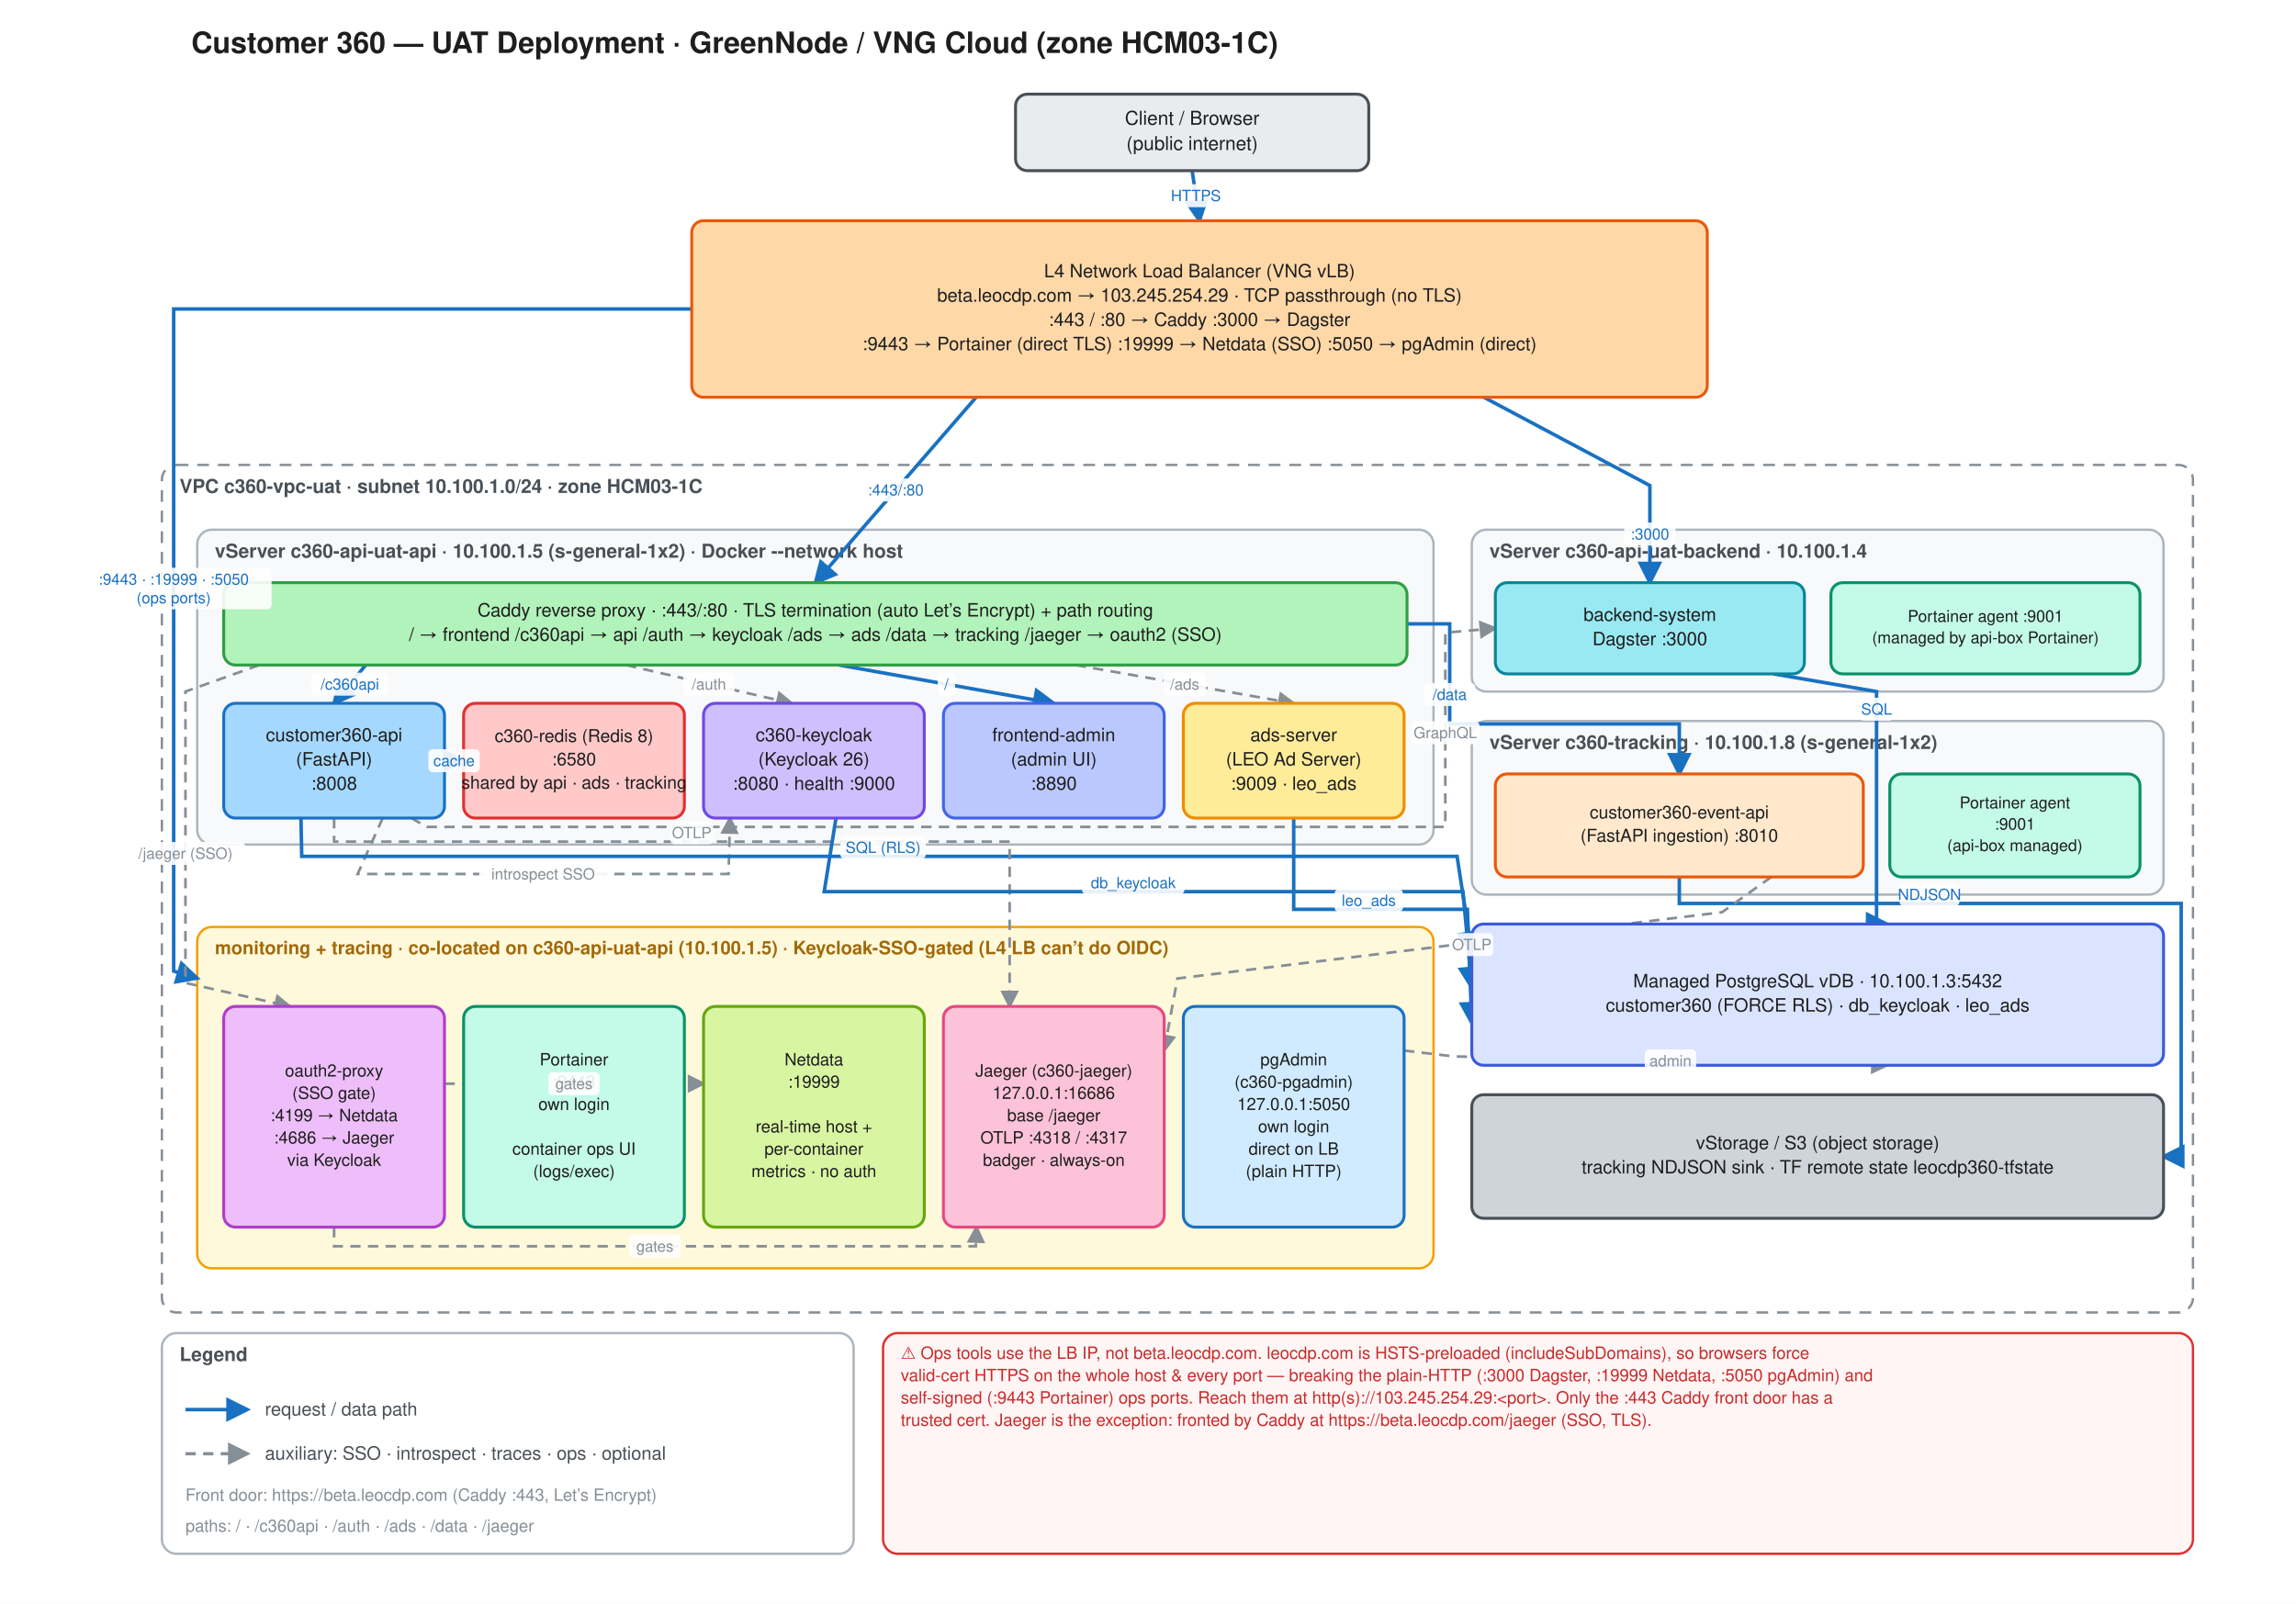
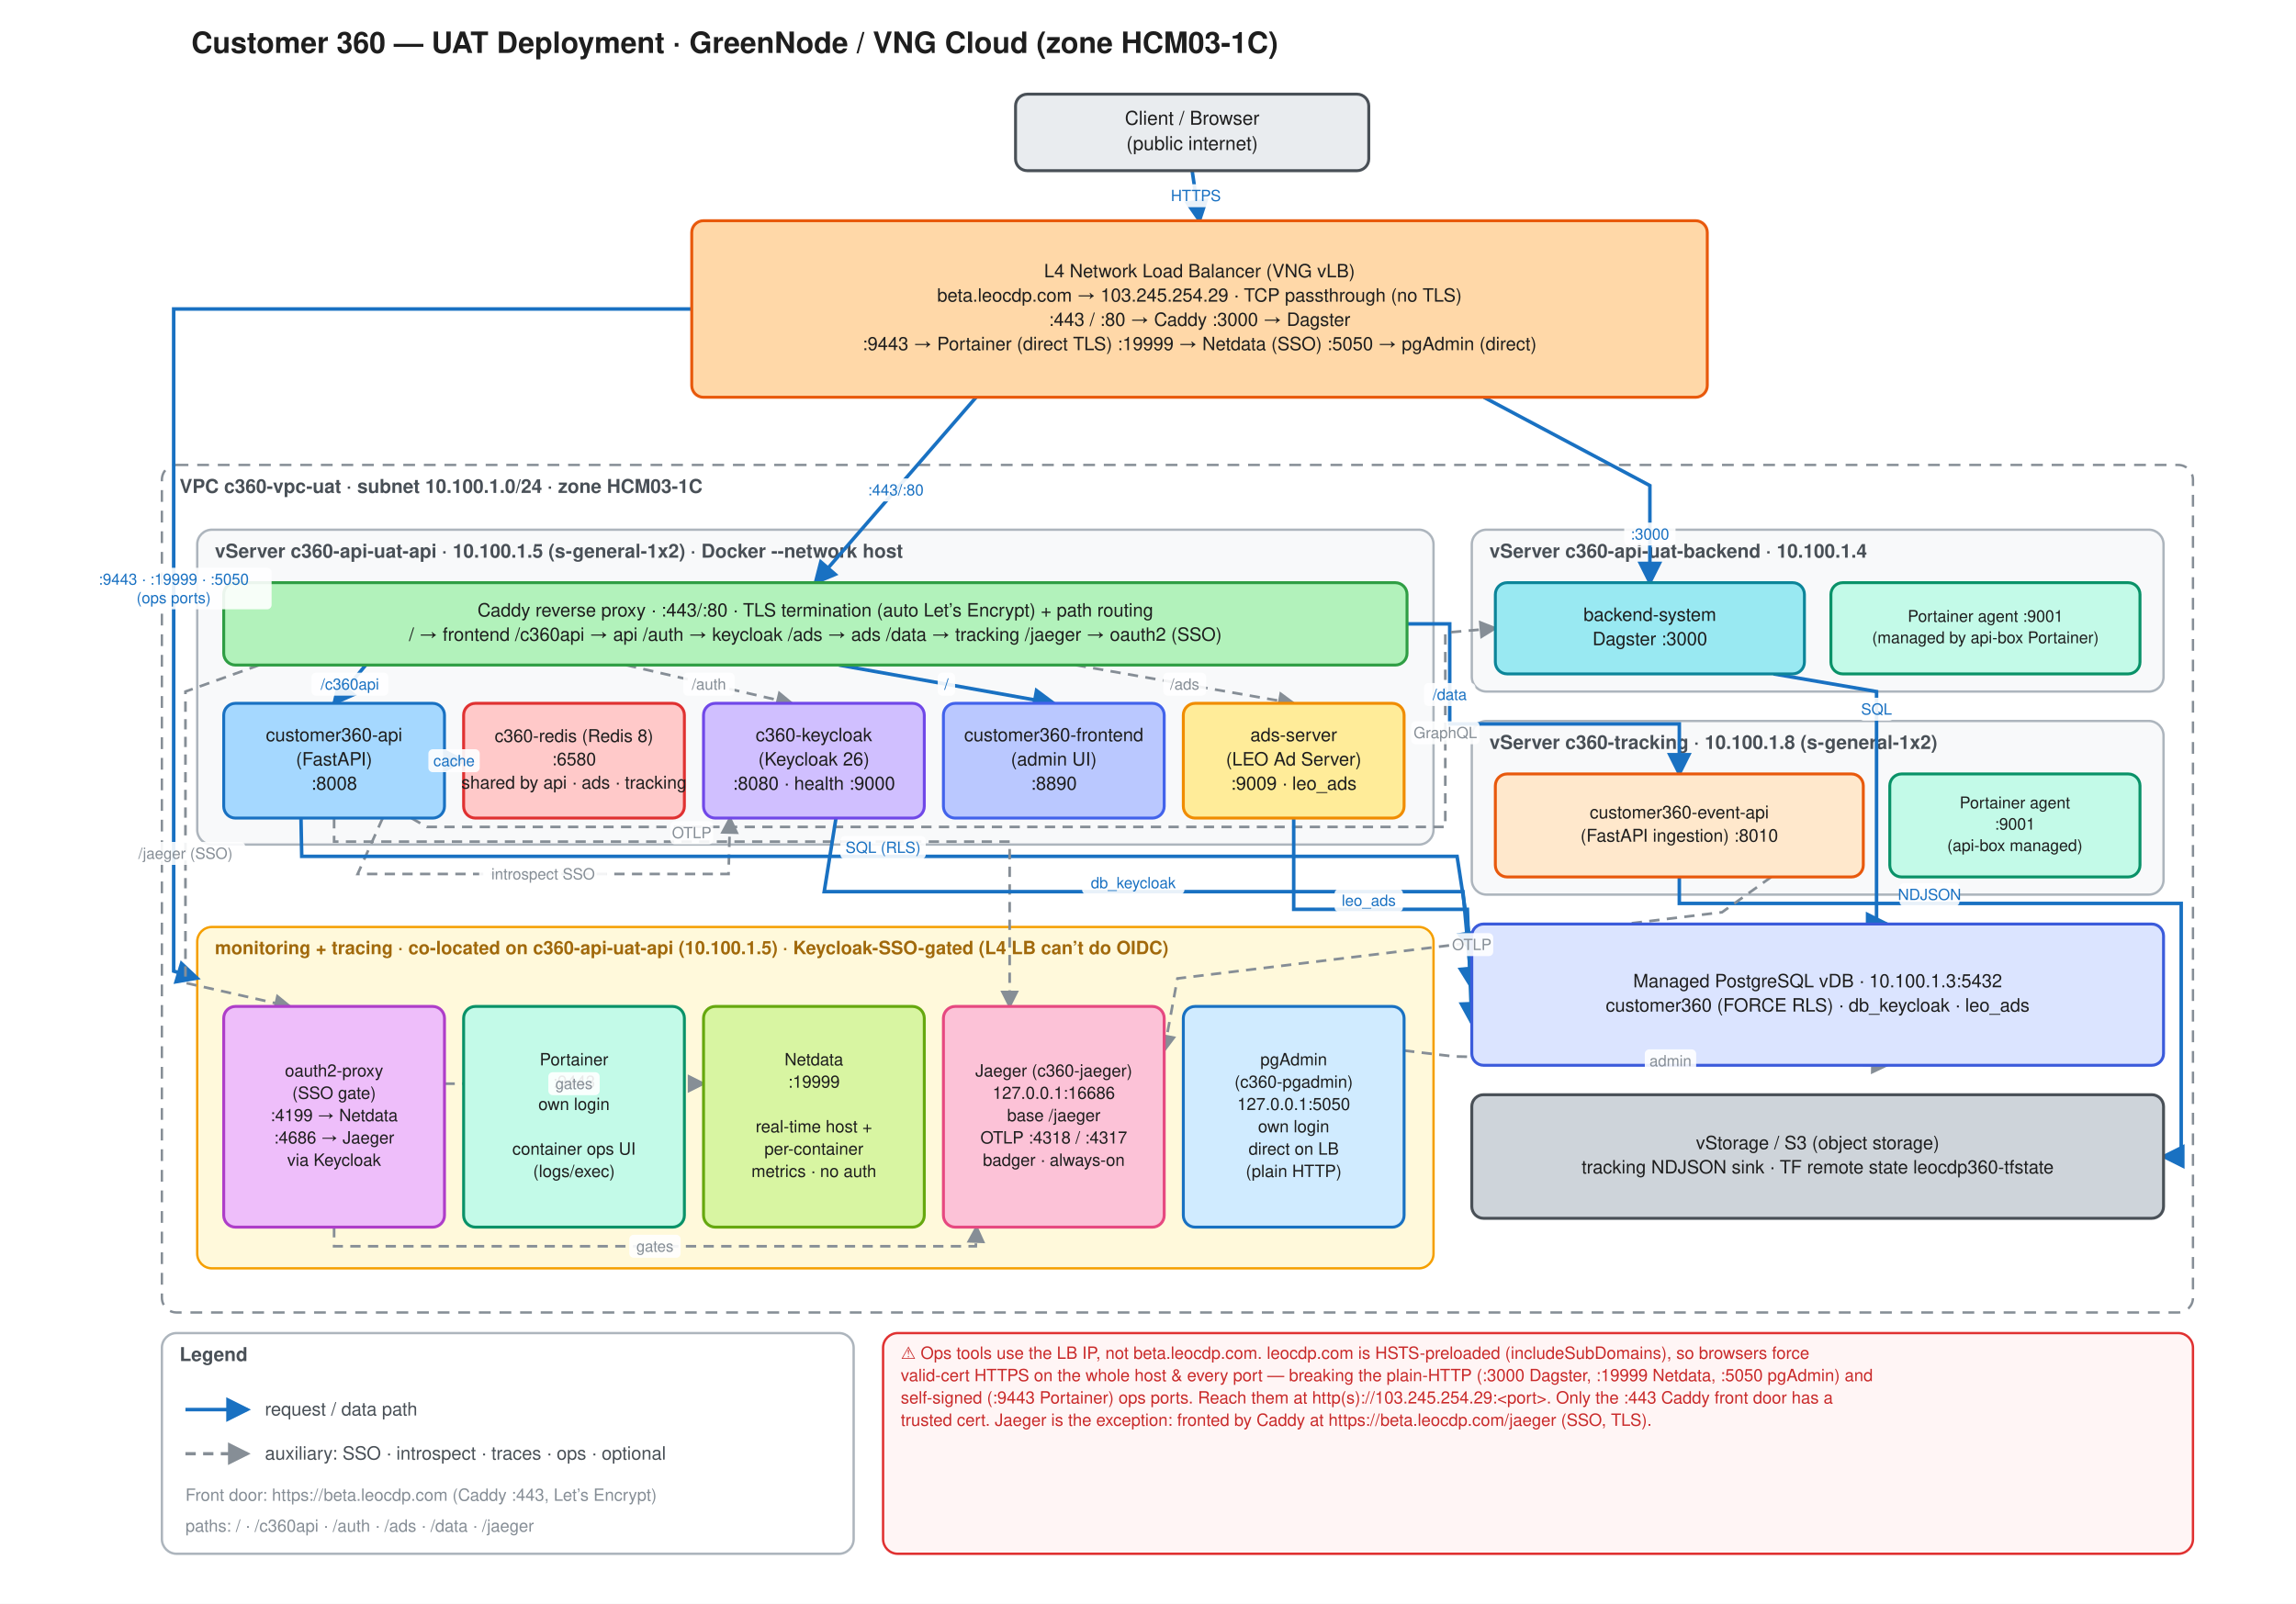
<svg xmlns="http://www.w3.org/2000/svg" width="1560" height="1090" viewBox="0 0 1560 1090" font-family="Helvetica,Arial,sans-serif">
  <rect width="1560" height="1090" fill="#ffffff" />
  <defs>
    <marker id="ah1971c2" viewBox="0 0 10 10" refX="8.5" refY="5" markerWidth="7" markerHeight="7" orient="auto-start-reverse">
      <path d="M0,0 L10,5 L0,10 z" fill="#1971c2" />
    </marker>
    <marker id="ah868e96" viewBox="0 0 10 10" refX="8.5" refY="5" markerWidth="7" markerHeight="7" orient="auto-start-reverse">
      <path d="M0,0 L10,5 L0,10 z" fill="#868e96" />
    </marker>
  </defs>
  <rect x="110" y="316" width="1380" height="576" rx="10" fill="none" stroke="#868e96" stroke-width="1.6" stroke-dasharray="8 6" />
  <text x="122" y="335" font-size="13" font-weight="700" fill="#495057" font-family="Helvetica,Arial,sans-serif">VPC  c360-vpc-uat  ·  subnet 10.100.1.0/24  ·  zone HCM03-1C</text>
  <rect x="134" y="360" width="840" height="214" rx="10" fill="#f8f9fa" stroke="#adb5bd" stroke-width="1.6" />
  <text x="146" y="379" font-size="13" font-weight="700" fill="#495057" font-family="Helvetica,Arial,sans-serif">vServer  c360-api-uat-api  ·  10.100.1.5  (s-general-1x2)  ·  Docker --network host</text>
  <rect x="134" y="630" width="840" height="232" rx="10" fill="#fff9db" stroke="#f59f00" stroke-width="1.6" />
  <text x="146" y="648.5" font-size="12.5" font-weight="700" fill="#a1690b" font-family="Helvetica,Arial,sans-serif">monitoring + tracing  ·  co-located on c360-api-uat-api (10.100.1.5)  ·  Keycloak-SSO-gated (L4 LB can’t do OIDC)</text>
  <rect x="1000" y="360" width="470" height="110" rx="10" fill="#f8f9fa" stroke="#adb5bd" stroke-width="1.6" />
  <text x="1012" y="379" font-size="13" font-weight="700" fill="#495057" font-family="Helvetica,Arial,sans-serif">vServer  c360-api-uat-backend  ·  10.100.1.4</text>
  <rect x="1000" y="490" width="470" height="118" rx="10" fill="#f8f9fa" stroke="#adb5bd" stroke-width="1.6" />
  <text x="1012" y="509" font-size="13" font-weight="700" fill="#495057" font-family="Helvetica,Arial,sans-serif">vServer  c360-tracking  ·  10.100.1.8  (s-general-1x2)</text>
  <rect x="110" y="906" width="470" height="150" rx="10" fill="#ffffff" stroke="#adb5bd" stroke-width="1.6" />
  <text x="122" y="925" font-size="13" font-weight="700" fill="#495057" font-family="Helvetica,Arial,sans-serif">Legend</text>
  <rect x="600" y="906" width="890" height="150" rx="10" fill="#fff5f5" stroke="#e03131" stroke-width="1.6" />
  <text x="612" y="923.5" font-size="11.5" fill="#c92a2a" font-family="Helvetica,Arial,sans-serif">⚠ Ops tools use the LB IP, not beta.leocdp.com. leocdp.com is HSTS-preloaded (includeSubDomains), so browsers force</text>
  <text x="612" y="938.68" font-size="11.5" fill="#c92a2a" font-family="Helvetica,Arial,sans-serif">valid-cert HTTPS on the whole host &amp; every port — breaking the plain-HTTP (:3000 Dagster, :19999 Netdata, :5050 pgAdmin) and</text>
  <text x="612" y="953.86" font-size="11.5" fill="#c92a2a" font-family="Helvetica,Arial,sans-serif">self-signed (:9443 Portainer) ops ports. Reach them at http(s)://103.245.254.29:&lt;port&gt;. Only the :443 Caddy front door has a</text>
  <text x="612" y="969.04" font-size="11.5" fill="#c92a2a" font-family="Helvetica,Arial,sans-serif">trusted cert. Jaeger is the exception: fronted by Caddy at https://beta.leocdp.com/jaeger (SSO, TLS).</text>
  <line x1="126" y1="958" x2="168" y2="958" stroke="#1971c2" stroke-width="2.4" marker-end="url(#ah1971c2)" />
  <text x="180" y="962" font-size="12.5" fill="#495057">request / data path</text>
  <line x1="126" y1="988" x2="168" y2="988" stroke="#868e96" stroke-width="2.2" stroke-dasharray="7 5" marker-end="url(#ah868e96)" />
  <text x="180" y="992" font-size="12.5" fill="#495057">auxiliary: SSO · introspect · traces · ops · optional</text>
  <text x="126" y="1020" font-size="11.5" fill="#868e96">Front door: https://beta.leocdp.com (Caddy :443, Let’s Encrypt)</text>
  <text x="126" y="1041" font-size="11.5" fill="#868e96">paths: / · /c360api · /auth · /ads · /data · /jaeger</text>
  <path d="M810,116 L815,150" fill="none" stroke="#1971c2" stroke-width="2.4" marker-end="url(#ah1971c2)" />
  <path d="M663.2,270 L554,396" fill="none" stroke="#1971c2" stroke-width="2.4" marker-end="url(#ah1971c2)" />
  <path d="M1008.2,270 L1121,330 L1121,396" fill="none" stroke="#1971c2" stroke-width="2.4" marker-end="url(#ah1971c2)" />
  <path d="M470,210 L118,210 L118,660 L134,664.8" fill="none" stroke="#1971c2" stroke-width="2.4" marker-end="url(#ah1971c2)" />
  <path d="M248.48,452 L227,478" fill="none" stroke="#1971c2" stroke-width="2.4" marker-end="url(#ah1971c2)" />
  <path d="M425.36,452 L538,478" fill="none" stroke="#868e96" stroke-width="1.8" stroke-dasharray="7 5" marker-end="url(#ah868e96)" />
  <path d="M570.08,452 L716,478" fill="none" stroke="#1971c2" stroke-width="2.4" marker-end="url(#ah1971c2)" />
  <path d="M730.88,452 L879,478" fill="none" stroke="#868e96" stroke-width="1.8" stroke-dasharray="7 5" marker-end="url(#ah868e96)" />
  <path d="M956,424 L985,424 L985,492 L1141,492 L1141,526" fill="none" stroke="#1971c2" stroke-width="2.4" marker-end="url(#ah1971c2)" />
  <path d="M176.12,452 L126,470 L126,668 L197,684" fill="none" stroke="#868e96" stroke-width="1.8" stroke-dasharray="7 5" marker-end="url(#ah868e96)" />
  <path d="M302,517 L315,517" fill="none" stroke="#1971c2" stroke-width="2.4" marker-end="url(#ah1971c2)" />
  <path d="M260,556 L243,594 L495,594 L496,556" fill="none" stroke="#868e96" stroke-width="1.8" stroke-dasharray="7 5" marker-end="url(#ah868e96)" />
  <path d="M204.5,556 L205,582 L990,582 L1000,647.2" fill="none" stroke="#1971c2" stroke-width="2.4" marker-end="url(#ah1971c2)" />
  <path d="M227,556 L227,572 L686,572 L686,684" fill="none" stroke="#868e96" stroke-width="1.8" stroke-dasharray="7 5" marker-end="url(#ah868e96)" />
  <path d="M279.5,556 L290,562 L982,562 L982,430 L1016,427" fill="none" stroke="#868e96" stroke-width="1.8" stroke-dasharray="7 5" marker-end="url(#ah868e96)" />
  <path d="M568,556 L560,606 L994,606 L1000,671.2" fill="none" stroke="#1971c2" stroke-width="2.4" marker-end="url(#ah1971c2)" />
  <path d="M879,556 L879,618 L997,618 L1000,695.2" fill="none" stroke="#1971c2" stroke-width="2.4" marker-end="url(#ah1971c2)" />
  <path d="M1205,458 L1275,470 L1275,628 L1282,628" fill="none" stroke="#1971c2" stroke-width="2.4" marker-end="url(#ah1971c2)" />
  <path d="M1141,596 L1141,614 L1482,614 L1482,786 L1470,786" fill="none" stroke="#1971c2" stroke-width="2.4" marker-end="url(#ah1971c2)" />
  <path d="M1203.5,596 L1170,620 L800,665 L791,714" fill="none" stroke="#868e96" stroke-width="1.8" stroke-dasharray="7 5" marker-end="url(#ah868e96)" />
  <path d="M302,736.5 L478,736.5" fill="none" stroke="#868e96" stroke-width="1.8" stroke-dasharray="7 5" marker-end="url(#ah868e96)" />
  <path d="M227,834 L227,847 L663,847 L663.5,834" fill="none" stroke="#868e96" stroke-width="1.8" stroke-dasharray="7 5" marker-end="url(#ah868e96)" />
  <path d="M954,714 L988,718 L1282,724" fill="none" stroke="#868e96" stroke-width="1.8" stroke-dasharray="7 5" marker-end="url(#ah868e96)" />
  <rect x="690" y="64" width="240" height="52" rx="8" fill="#e9ecef" stroke="#495057" stroke-width="2" />
  <text x="810" y="84.8" font-size="13" fill="#1e1e1e" text-anchor="middle" font-family="Helvetica,Arial,sans-serif">Client / Browser</text>
  <text x="810" y="101.96" font-size="13" fill="#1e1e1e" text-anchor="middle" font-family="Helvetica,Arial,sans-serif">(public internet)</text>
  <rect x="470" y="150" width="690" height="120" rx="8" fill="#ffd8a8" stroke="#e8590c" stroke-width="2" />
  <text x="815" y="188.5" font-size="12.5" fill="#1e1e1e" text-anchor="middle" font-family="Helvetica,Arial,sans-serif">L4 Network Load Balancer  (VNG vLB)</text>
  <text x="815" y="205" font-size="12.5" fill="#1e1e1e" text-anchor="middle" font-family="Helvetica,Arial,sans-serif">beta.leocdp.com  →  103.245.254.29   ·   TCP passthrough (no TLS)</text>
  <text x="815" y="221.5" font-size="12.5" fill="#1e1e1e" text-anchor="middle" font-family="Helvetica,Arial,sans-serif">:443 / :80 → Caddy      :3000 → Dagster</text>
  <text x="815" y="238" font-size="12.5" fill="#1e1e1e" text-anchor="middle" font-family="Helvetica,Arial,sans-serif">:9443 → Portainer (direct TLS)   :19999 → Netdata (SSO)   :5050 → pgAdmin (direct)</text>
  <rect x="152" y="396" width="804" height="56" rx="8" fill="#b2f2bb" stroke="#2f9e44" stroke-width="2" />
  <text x="554" y="419" font-size="12.5" fill="#1e1e1e" text-anchor="middle" font-family="Helvetica,Arial,sans-serif">Caddy reverse proxy  ·  :443/:80  ·  TLS termination (auto Let’s Encrypt) + path routing</text>
  <text x="554" y="435.5" font-size="12.5" fill="#1e1e1e" text-anchor="middle" font-family="Helvetica,Arial,sans-serif">/ → frontend   /c360api → api   /auth → keycloak   /ads → ads   /data → tracking   /jaeger → oauth2 (SSO)</text>
  <rect x="152" y="478" width="150" height="78" rx="8" fill="#a5d8ff" stroke="#1971c2" stroke-width="2" />
  <text x="227" y="503.75" font-size="12.5" fill="#1e1e1e" text-anchor="middle" font-family="Helvetica,Arial,sans-serif">customer360-api</text>
  <text x="227" y="520.25" font-size="12.5" fill="#1e1e1e" text-anchor="middle" font-family="Helvetica,Arial,sans-serif">(FastAPI)</text>
  <text x="227" y="536.75" font-size="12.5" fill="#1e1e1e" text-anchor="middle" font-family="Helvetica,Arial,sans-serif">:8008</text>
  <rect x="315" y="478" width="150" height="78" rx="8" fill="#ffc9c9" stroke="#e03131" stroke-width="2" />
  <text x="390" y="504.28" font-size="12" fill="#1e1e1e" text-anchor="middle" font-family="Helvetica,Arial,sans-serif">c360-redis (Redis 8)</text>
  <text x="390" y="520.12" font-size="12" fill="#1e1e1e" text-anchor="middle" font-family="Helvetica,Arial,sans-serif">:6580</text>
  <text x="390" y="535.96" font-size="12" fill="#1e1e1e" text-anchor="middle" font-family="Helvetica,Arial,sans-serif">shared by api · ads · tracking</text>
  <rect x="478" y="478" width="150" height="78" rx="8" fill="#d0bfff" stroke="#7048e8" stroke-width="2" />
  <text x="553" y="503.75" font-size="12.5" fill="#1e1e1e" text-anchor="middle" font-family="Helvetica,Arial,sans-serif">c360-keycloak</text>
  <text x="553" y="520.25" font-size="12.5" fill="#1e1e1e" text-anchor="middle" font-family="Helvetica,Arial,sans-serif">(Keycloak 26)</text>
  <text x="553" y="536.75" font-size="12.5" fill="#1e1e1e" text-anchor="middle" font-family="Helvetica,Arial,sans-serif">:8080 · health :9000</text>
  <rect x="641" y="478" width="150" height="78" rx="8" fill="#bac8ff" stroke="#4263eb" stroke-width="2" />
-   <text x="716" y="503.75" font-size="12.5" fill="#1e1e1e" text-anchor="middle" font-family="Helvetica,Arial,sans-serif">frontend-admin</text>
+   <text x="716" y="503.75" font-size="12.5" fill="#1e1e1e" text-anchor="middle" font-family="Helvetica,Arial,sans-serif">customer360-frontend</text>
  <text x="716" y="520.25" font-size="12.5" fill="#1e1e1e" text-anchor="middle" font-family="Helvetica,Arial,sans-serif">(admin UI)</text>
  <text x="716" y="536.75" font-size="12.5" fill="#1e1e1e" text-anchor="middle" font-family="Helvetica,Arial,sans-serif">:8890</text>
  <rect x="804" y="478" width="150" height="78" rx="8" fill="#ffec99" stroke="#f08c00" stroke-width="2" />
  <text x="879" y="503.75" font-size="12.5" fill="#1e1e1e" text-anchor="middle" font-family="Helvetica,Arial,sans-serif">ads-server</text>
  <text x="879" y="520.25" font-size="12.5" fill="#1e1e1e" text-anchor="middle" font-family="Helvetica,Arial,sans-serif">(LEO Ad Server)</text>
  <text x="879" y="536.75" font-size="12.5" fill="#1e1e1e" text-anchor="middle" font-family="Helvetica,Arial,sans-serif">:9009 · leo_ads</text>
  <rect x="152" y="684" width="150" height="150" rx="8" fill="#eebefa" stroke="#ae3ec9" stroke-width="2" />
  <text x="227" y="731.63" font-size="11.5" fill="#1e1e1e" text-anchor="middle" font-family="Helvetica,Arial,sans-serif">oauth2-proxy</text>
  <text x="227" y="746.81" font-size="11.5" fill="#1e1e1e" text-anchor="middle" font-family="Helvetica,Arial,sans-serif">(SSO gate)</text>
  <text x="227" y="761.99" font-size="11.5" fill="#1e1e1e" text-anchor="middle" font-family="Helvetica,Arial,sans-serif">:4199 → Netdata</text>
  <text x="227" y="777.17" font-size="11.5" fill="#1e1e1e" text-anchor="middle" font-family="Helvetica,Arial,sans-serif">:4686 → Jaeger</text>
  <text x="227" y="792.35" font-size="11.5" fill="#1e1e1e" text-anchor="middle" font-family="Helvetica,Arial,sans-serif">via Keycloak</text>
  <rect x="315" y="684" width="150" height="150" rx="8" fill="#c3fae8" stroke="#099268" stroke-width="2" />
  <text x="390" y="724.04" font-size="11.5" fill="#1e1e1e" text-anchor="middle" font-family="Helvetica,Arial,sans-serif">Portainer</text>
  <text x="390" y="739.22" font-size="11.5" fill="#1e1e1e" text-anchor="middle" font-family="Helvetica,Arial,sans-serif">:9443</text>
  <text x="390" y="754.4" font-size="11.5" fill="#1e1e1e" text-anchor="middle" font-family="Helvetica,Arial,sans-serif">own login</text>
  <text x="390" y="769.58" font-size="11.5" fill="#1e1e1e" text-anchor="middle" font-family="Helvetica,Arial,sans-serif" />
  <text x="390" y="784.76" font-size="11.5" fill="#1e1e1e" text-anchor="middle" font-family="Helvetica,Arial,sans-serif">container ops UI</text>
  <text x="390" y="799.94" font-size="11.5" fill="#1e1e1e" text-anchor="middle" font-family="Helvetica,Arial,sans-serif">(logs/exec)</text>
  <rect x="478" y="684" width="150" height="150" rx="8" fill="#d8f5a2" stroke="#66a80f" stroke-width="2" />
  <text x="553" y="724.04" font-size="11.5" fill="#1e1e1e" text-anchor="middle" font-family="Helvetica,Arial,sans-serif">Netdata</text>
  <text x="553" y="739.22" font-size="11.5" fill="#1e1e1e" text-anchor="middle" font-family="Helvetica,Arial,sans-serif">:19999</text>
  <text x="553" y="754.4" font-size="11.5" fill="#1e1e1e" text-anchor="middle" font-family="Helvetica,Arial,sans-serif" />
  <text x="553" y="769.58" font-size="11.5" fill="#1e1e1e" text-anchor="middle" font-family="Helvetica,Arial,sans-serif">real-time host +</text>
  <text x="553" y="784.76" font-size="11.5" fill="#1e1e1e" text-anchor="middle" font-family="Helvetica,Arial,sans-serif">per-container</text>
  <text x="553" y="799.94" font-size="11.5" fill="#1e1e1e" text-anchor="middle" font-family="Helvetica,Arial,sans-serif">metrics · no auth</text>
  <rect x="641" y="684" width="150" height="150" rx="8" fill="#fcc2d7" stroke="#e64980" stroke-width="2" />
  <text x="716" y="731.63" font-size="11.5" fill="#1e1e1e" text-anchor="middle" font-family="Helvetica,Arial,sans-serif">Jaeger  (c360-jaeger)</text>
  <text x="716" y="746.81" font-size="11.5" fill="#1e1e1e" text-anchor="middle" font-family="Helvetica,Arial,sans-serif">127.0.0.1:16686</text>
  <text x="716" y="761.99" font-size="11.5" fill="#1e1e1e" text-anchor="middle" font-family="Helvetica,Arial,sans-serif">base /jaeger</text>
  <text x="716" y="777.17" font-size="11.5" fill="#1e1e1e" text-anchor="middle" font-family="Helvetica,Arial,sans-serif">OTLP :4318 / :4317</text>
  <text x="716" y="792.35" font-size="11.5" fill="#1e1e1e" text-anchor="middle" font-family="Helvetica,Arial,sans-serif">badger · always-on</text>
  <rect x="804" y="684" width="150" height="150" rx="8" fill="#d0ebff" stroke="#1971c2" stroke-width="2" />
  <text x="879" y="724.04" font-size="11.5" fill="#1e1e1e" text-anchor="middle" font-family="Helvetica,Arial,sans-serif">pgAdmin</text>
  <text x="879" y="739.22" font-size="11.5" fill="#1e1e1e" text-anchor="middle" font-family="Helvetica,Arial,sans-serif">(c360-pgadmin)</text>
  <text x="879" y="754.4" font-size="11.5" fill="#1e1e1e" text-anchor="middle" font-family="Helvetica,Arial,sans-serif">127.0.0.1:5050</text>
  <text x="879" y="769.58" font-size="11.5" fill="#1e1e1e" text-anchor="middle" font-family="Helvetica,Arial,sans-serif">own login</text>
  <text x="879" y="784.76" font-size="11.5" fill="#1e1e1e" text-anchor="middle" font-family="Helvetica,Arial,sans-serif">direct on LB</text>
  <text x="879" y="799.94" font-size="11.5" fill="#1e1e1e" text-anchor="middle" font-family="Helvetica,Arial,sans-serif">(plain HTTP)</text>
  <rect x="1016" y="396" width="210" height="62" rx="8" fill="#99e9f2" stroke="#0c8599" stroke-width="2" />
  <text x="1121" y="422" font-size="12.5" fill="#1e1e1e" text-anchor="middle" font-family="Helvetica,Arial,sans-serif">backend-system</text>
  <text x="1121" y="438.5" font-size="12.5" fill="#1e1e1e" text-anchor="middle" font-family="Helvetica,Arial,sans-serif">Dagster  :3000</text>
  <rect x="1244" y="396" width="210" height="62" rx="8" fill="#c3fae8" stroke="#099268" stroke-width="2" />
  <text x="1349" y="422.6" font-size="11" fill="#1e1e1e" text-anchor="middle" font-family="Helvetica,Arial,sans-serif">Portainer agent  :9001</text>
  <text x="1349" y="437.12" font-size="11" fill="#1e1e1e" text-anchor="middle" font-family="Helvetica,Arial,sans-serif">(managed by api-box Portainer)</text>
  <rect x="1016" y="526" width="250" height="70" rx="8" fill="#ffe8cc" stroke="#e8590c" stroke-width="2" />
  <text x="1141" y="556.2" font-size="12" fill="#1e1e1e" text-anchor="middle" font-family="Helvetica,Arial,sans-serif">customer360-event-api</text>
  <text x="1141" y="572.04" font-size="12" fill="#1e1e1e" text-anchor="middle" font-family="Helvetica,Arial,sans-serif">(FastAPI ingestion)  :8010</text>
  <rect x="1284" y="526" width="170" height="70" rx="8" fill="#c3fae8" stroke="#099268" stroke-width="2" />
  <text x="1369" y="549.34" font-size="11" fill="#1e1e1e" text-anchor="middle" font-family="Helvetica,Arial,sans-serif">Portainer agent</text>
  <text x="1369" y="563.86" font-size="11" fill="#1e1e1e" text-anchor="middle" font-family="Helvetica,Arial,sans-serif">:9001</text>
  <text x="1369" y="578.38" font-size="11" fill="#1e1e1e" text-anchor="middle" font-family="Helvetica,Arial,sans-serif">(api-box managed)</text>
  <rect x="1000" y="628" width="470" height="96" rx="8" fill="#dbe4ff" stroke="#3b5bdb" stroke-width="2" />
  <text x="1235" y="671" font-size="12.5" fill="#1e1e1e" text-anchor="middle" font-family="Helvetica,Arial,sans-serif">Managed PostgreSQL vDB  ·  10.100.1.3:5432</text>
  <text x="1235" y="687.5" font-size="12.5" fill="#1e1e1e" text-anchor="middle" font-family="Helvetica,Arial,sans-serif">customer360 (FORCE RLS)  ·  db_keycloak  ·  leo_ads</text>
  <rect x="1000" y="744" width="470" height="84" rx="8" fill="#ced4da" stroke="#495057" stroke-width="2" />
  <text x="1235" y="781" font-size="12.5" fill="#1e1e1e" text-anchor="middle" font-family="Helvetica,Arial,sans-serif">vStorage / S3  (object storage)</text>
  <text x="1235" y="797.5" font-size="12.5" fill="#1e1e1e" text-anchor="middle" font-family="Helvetica,Arial,sans-serif">tracking NDJSON sink  ·  TF remote state  leocdp360-tfstate</text>
  <rect x="795.062" y="125.2" width="34.875" height="15.6" rx="3" fill="#ffffff" fill-opacity="0.9" />
  <text x="812.5" y="136.675" font-size="10.5" fill="#1971c2" text-anchor="middle" font-family="Helvetica,Arial,sans-serif">HTTPS</text>
  <rect x="582.5" y="325.2" width="52.2" height="15.6" rx="3" fill="#ffffff" fill-opacity="0.9" />
  <text x="608.6" y="336.675" font-size="10.5" fill="#1971c2" text-anchor="middle" font-family="Helvetica,Arial,sans-serif">:443/:80</text>
  <rect x="1103.562" y="355.2" width="34.875" height="15.6" rx="3" fill="#ffffff" fill-opacity="0.9" />
  <text x="1121" y="366.675" font-size="10.5" fill="#1971c2" text-anchor="middle" font-family="Helvetica,Arial,sans-serif">:3000</text>
  <rect x="51.475" y="385.9" width="133.05" height="28.2" rx="3" fill="#ffffff" fill-opacity="0.9" />
  <text x="118" y="397.375" font-size="10.5" fill="#1971c2" text-anchor="middle" font-family="Helvetica,Arial,sans-serif">:9443 · :19999 · :5050</text>
  <text x="118" y="409.975" font-size="10.5" fill="#1971c2" text-anchor="middle" font-family="Helvetica,Arial,sans-serif">(ops ports)</text>
  <rect x="211.64" y="457.2" width="52.2" height="15.6" rx="3" fill="#ffffff" fill-opacity="0.9" />
  <text x="237.74" y="468.675" font-size="10.5" fill="#1971c2" text-anchor="middle" font-family="Helvetica,Arial,sans-serif">/c360api</text>
  <rect x="464.243" y="457.2" width="34.875" height="15.6" rx="3" fill="#ffffff" fill-opacity="0.9" />
  <text x="481.68" y="468.675" font-size="10.5" fill="#868e96" text-anchor="middle" font-family="Helvetica,Arial,sans-serif">/auth</text>
  <rect x="637.152" y="457.2" width="11.775" height="15.6" rx="3" fill="#ffffff" fill-opacity="0.9" />
  <text x="643.04" y="468.675" font-size="10.5" fill="#1971c2" text-anchor="middle" font-family="Helvetica,Arial,sans-serif">/</text>
  <rect x="790.39" y="457.2" width="29.1" height="15.6" rx="3" fill="#ffffff" fill-opacity="0.9" />
  <text x="804.94" y="468.675" font-size="10.5" fill="#868e96" text-anchor="middle" font-family="Helvetica,Arial,sans-serif">/ads</text>
  <rect x="967.562" y="464.2" width="34.875" height="15.6" rx="3" fill="#ffffff" fill-opacity="0.9" />
  <text x="985" y="475.675" font-size="10.5" fill="#1971c2" text-anchor="middle" font-family="Helvetica,Arial,sans-serif">/data</text>
  <rect x="85.463" y="572.2" width="81.075" height="15.6" rx="3" fill="#ffffff" fill-opacity="0.9" />
  <text x="126" y="583.675" font-size="10.5" fill="#868e96" text-anchor="middle" font-family="Helvetica,Arial,sans-serif">/jaeger (SSO)</text>
  <rect x="291.062" y="509.2" width="34.875" height="15.6" rx="3" fill="#ffffff" fill-opacity="0.9" />
  <text x="308.5" y="520.675" font-size="10.5" fill="#1971c2" text-anchor="middle" font-family="Helvetica,Arial,sans-serif">cache</text>
  <rect x="325.575" y="586.2" width="86.85" height="15.6" rx="3" fill="#ffffff" fill-opacity="0.9" />
  <text x="369" y="597.675" font-size="10.5" fill="#868e96" text-anchor="middle" font-family="Helvetica,Arial,sans-serif">introspect SSO</text>
  <rect x="571.013" y="568.2" width="57.975" height="15.6" rx="3" fill="#ffffff" fill-opacity="0.9" />
  <text x="600" y="579.675" font-size="10.5" fill="#1971c2" text-anchor="middle" font-family="Helvetica,Arial,sans-serif">SQL (RLS)</text>
  <rect x="455.45" y="558.2" width="29.1" height="15.6" rx="3" fill="#ffffff" fill-opacity="0.9" />
  <text x="470" y="569.675" font-size="10.5" fill="#868e96" text-anchor="middle" font-family="Helvetica,Arial,sans-serif">OTLP</text>
  <rect x="958.788" y="490.2" width="46.425" height="15.6" rx="3" fill="#ffffff" fill-opacity="0.9" />
  <text x="982" y="501.675" font-size="10.5" fill="#868e96" text-anchor="middle" font-family="Helvetica,Arial,sans-serif">GraphQL</text>
  <rect x="735.237" y="592.2" width="69.525" height="15.6" rx="3" fill="#ffffff" fill-opacity="0.9" />
  <text x="770" y="603.675" font-size="10.5" fill="#1971c2" text-anchor="middle" font-family="Helvetica,Arial,sans-serif">db_keycloak</text>
  <rect x="906.788" y="604.2" width="46.425" height="15.6" rx="3" fill="#ffffff" fill-opacity="0.9" />
  <text x="930" y="615.675" font-size="10.5" fill="#1971c2" text-anchor="middle" font-family="Helvetica,Arial,sans-serif">leo_ads</text>
  <rect x="1263.338" y="474.2" width="23.325" height="15.6" rx="3" fill="#ffffff" fill-opacity="0.9" />
  <text x="1275" y="485.675" font-size="10.5" fill="#1971c2" text-anchor="middle" font-family="Helvetica,Arial,sans-serif">SQL</text>
  <rect x="1290.675" y="600.2" width="40.65" height="15.6" rx="3" fill="#ffffff" fill-opacity="0.9" />
  <text x="1311" y="611.675" font-size="10.5" fill="#1971c2" text-anchor="middle" font-family="Helvetica,Arial,sans-serif">NDJSON</text>
  <rect x="985.45" y="634.2" width="29.1" height="15.6" rx="3" fill="#ffffff" fill-opacity="0.9" />
  <text x="1000" y="645.675" font-size="10.5" fill="#868e96" text-anchor="middle" font-family="Helvetica,Arial,sans-serif">OTLP</text>
  <rect x="372.562" y="728.7" width="34.875" height="15.6" rx="3" fill="#ffffff" fill-opacity="0.9" />
  <text x="390" y="740.175" font-size="10.5" fill="#868e96" text-anchor="middle" font-family="Helvetica,Arial,sans-serif">gates</text>
  <rect x="427.562" y="839.2" width="34.875" height="15.6" rx="3" fill="#ffffff" fill-opacity="0.9" />
  <text x="445" y="850.675" font-size="10.5" fill="#868e96" text-anchor="middle" font-family="Helvetica,Arial,sans-serif">gates</text>
  <rect x="1117.562" y="713.2" width="34.875" height="15.6" rx="3" fill="#ffffff" fill-opacity="0.9" />
  <text x="1135" y="724.675" font-size="10.5" fill="#868e96" text-anchor="middle" font-family="Helvetica,Arial,sans-serif">admin</text>
  <text x="130" y="36" font-size="20" font-weight="700" fill="#1e1e1e" font-family="Helvetica,Arial,sans-serif">Customer 360 — UAT Deployment  ·  GreenNode / VNG Cloud (zone HCM03-1C)</text>
</svg>
